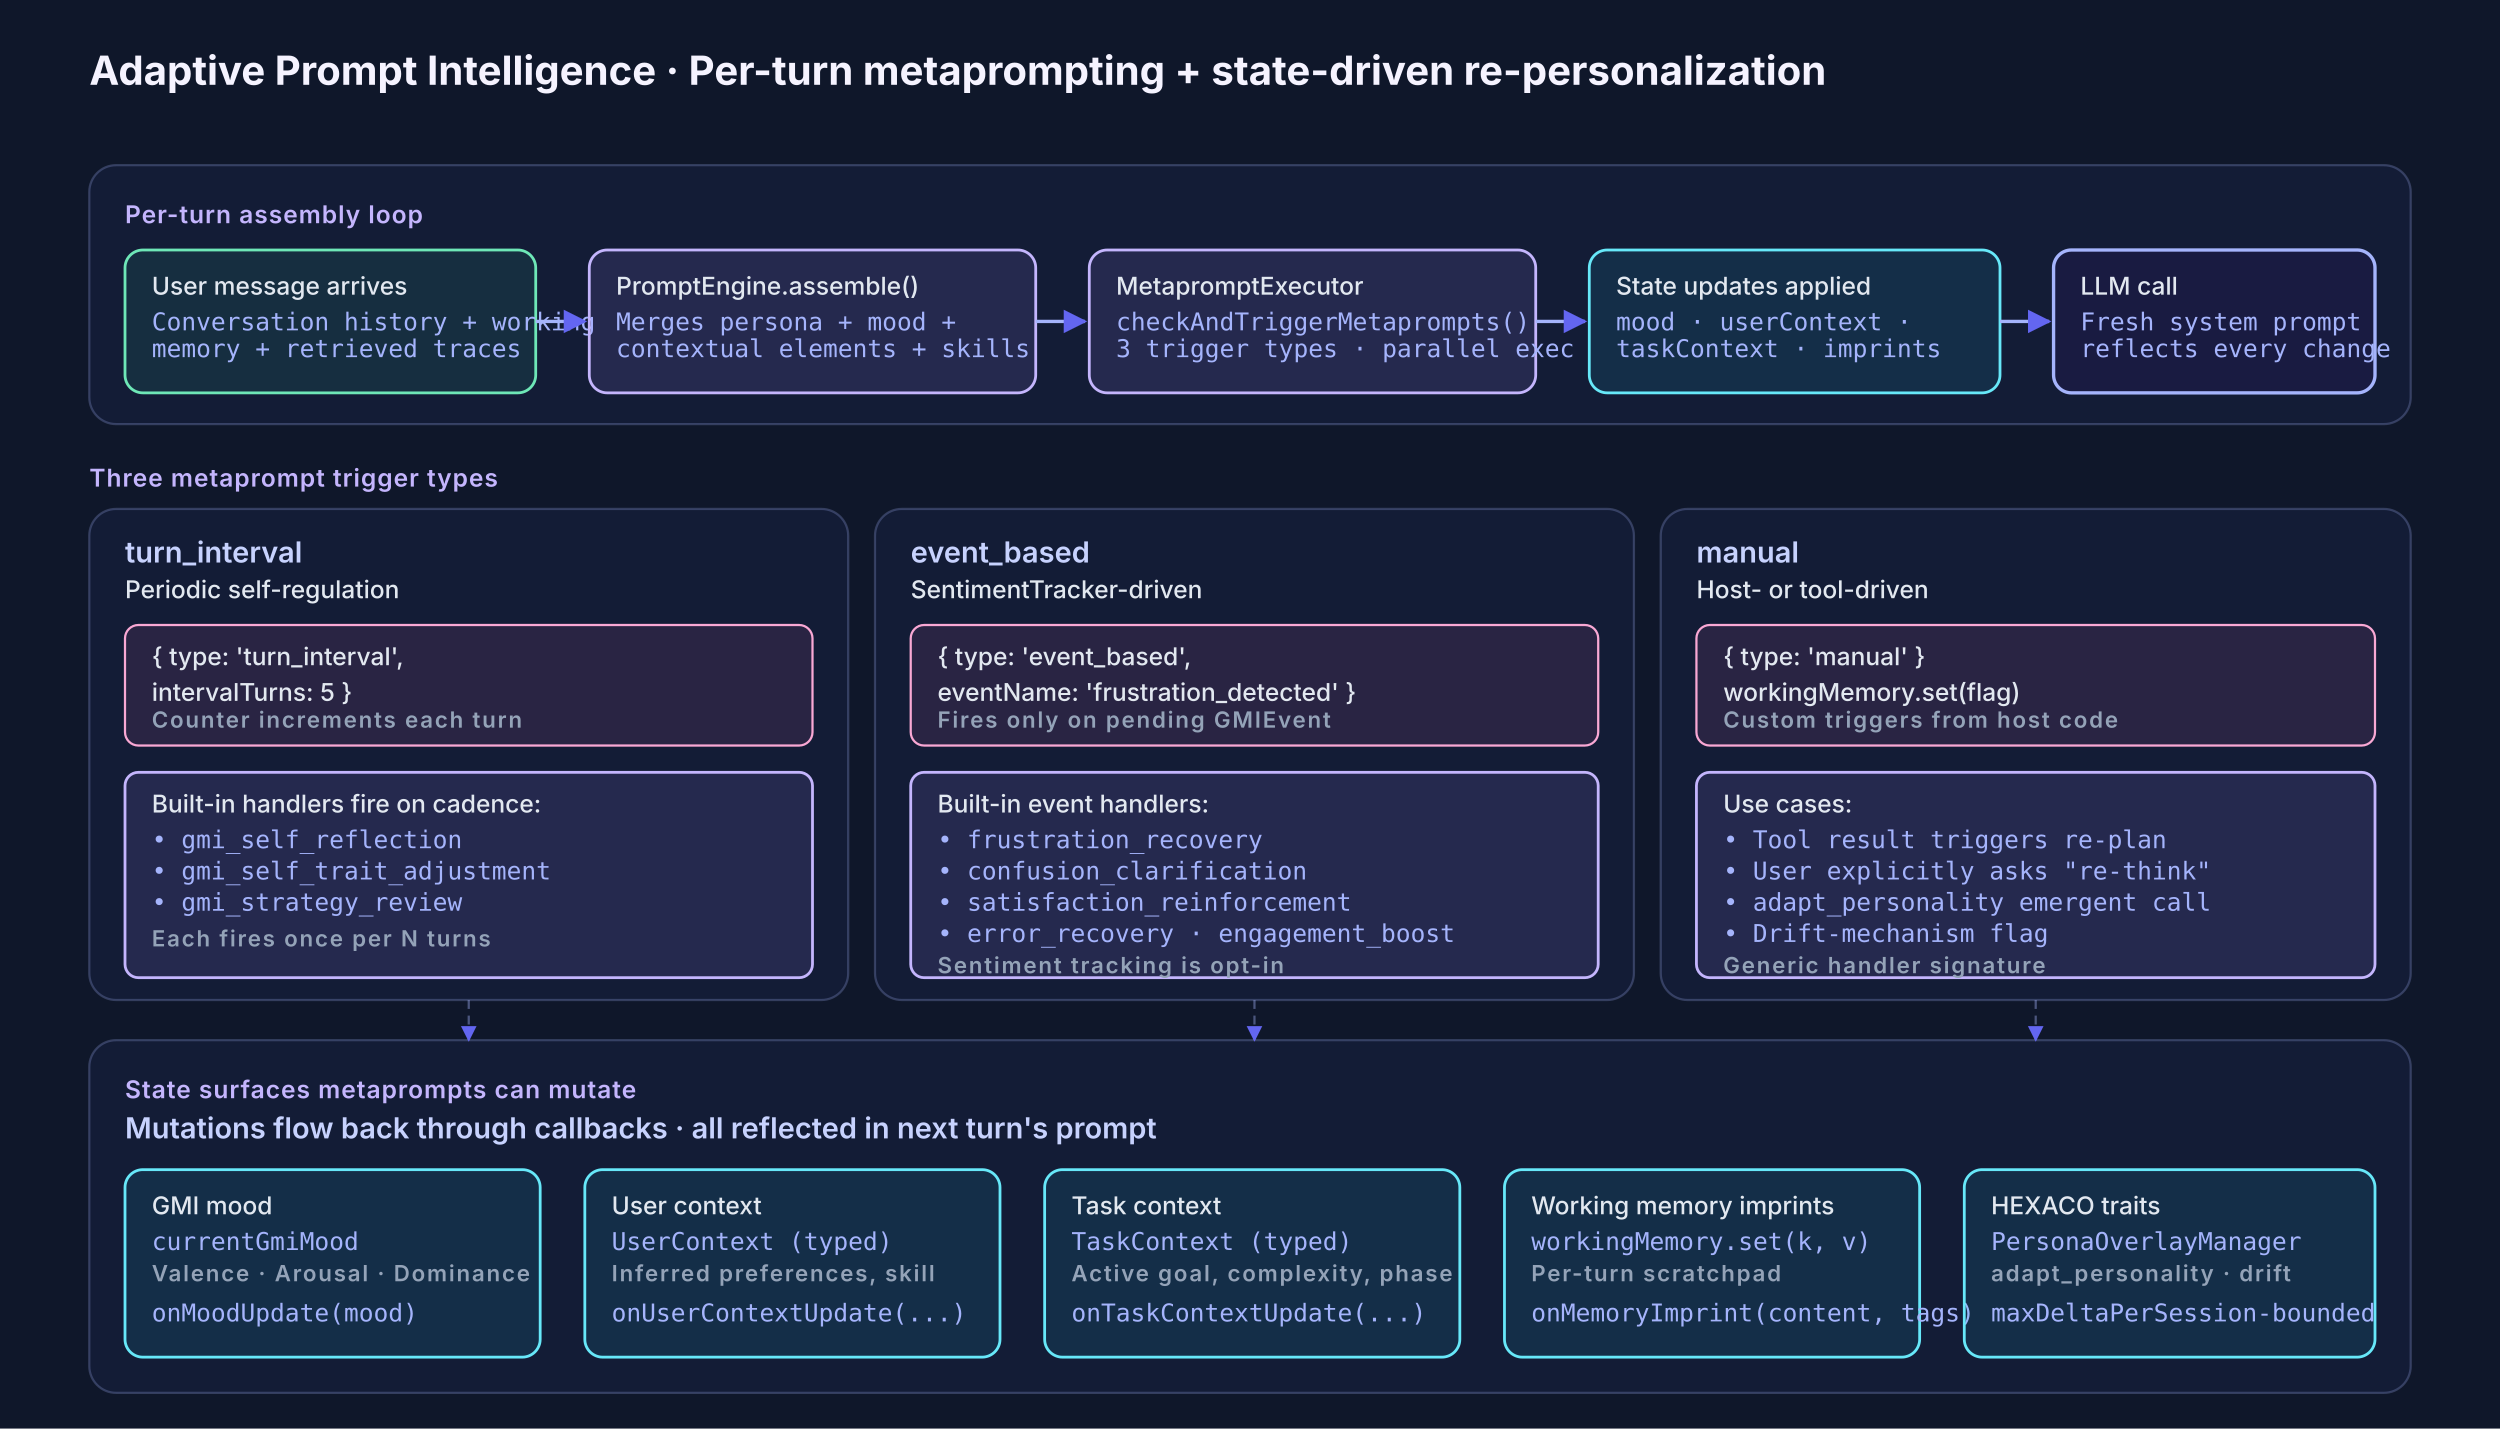
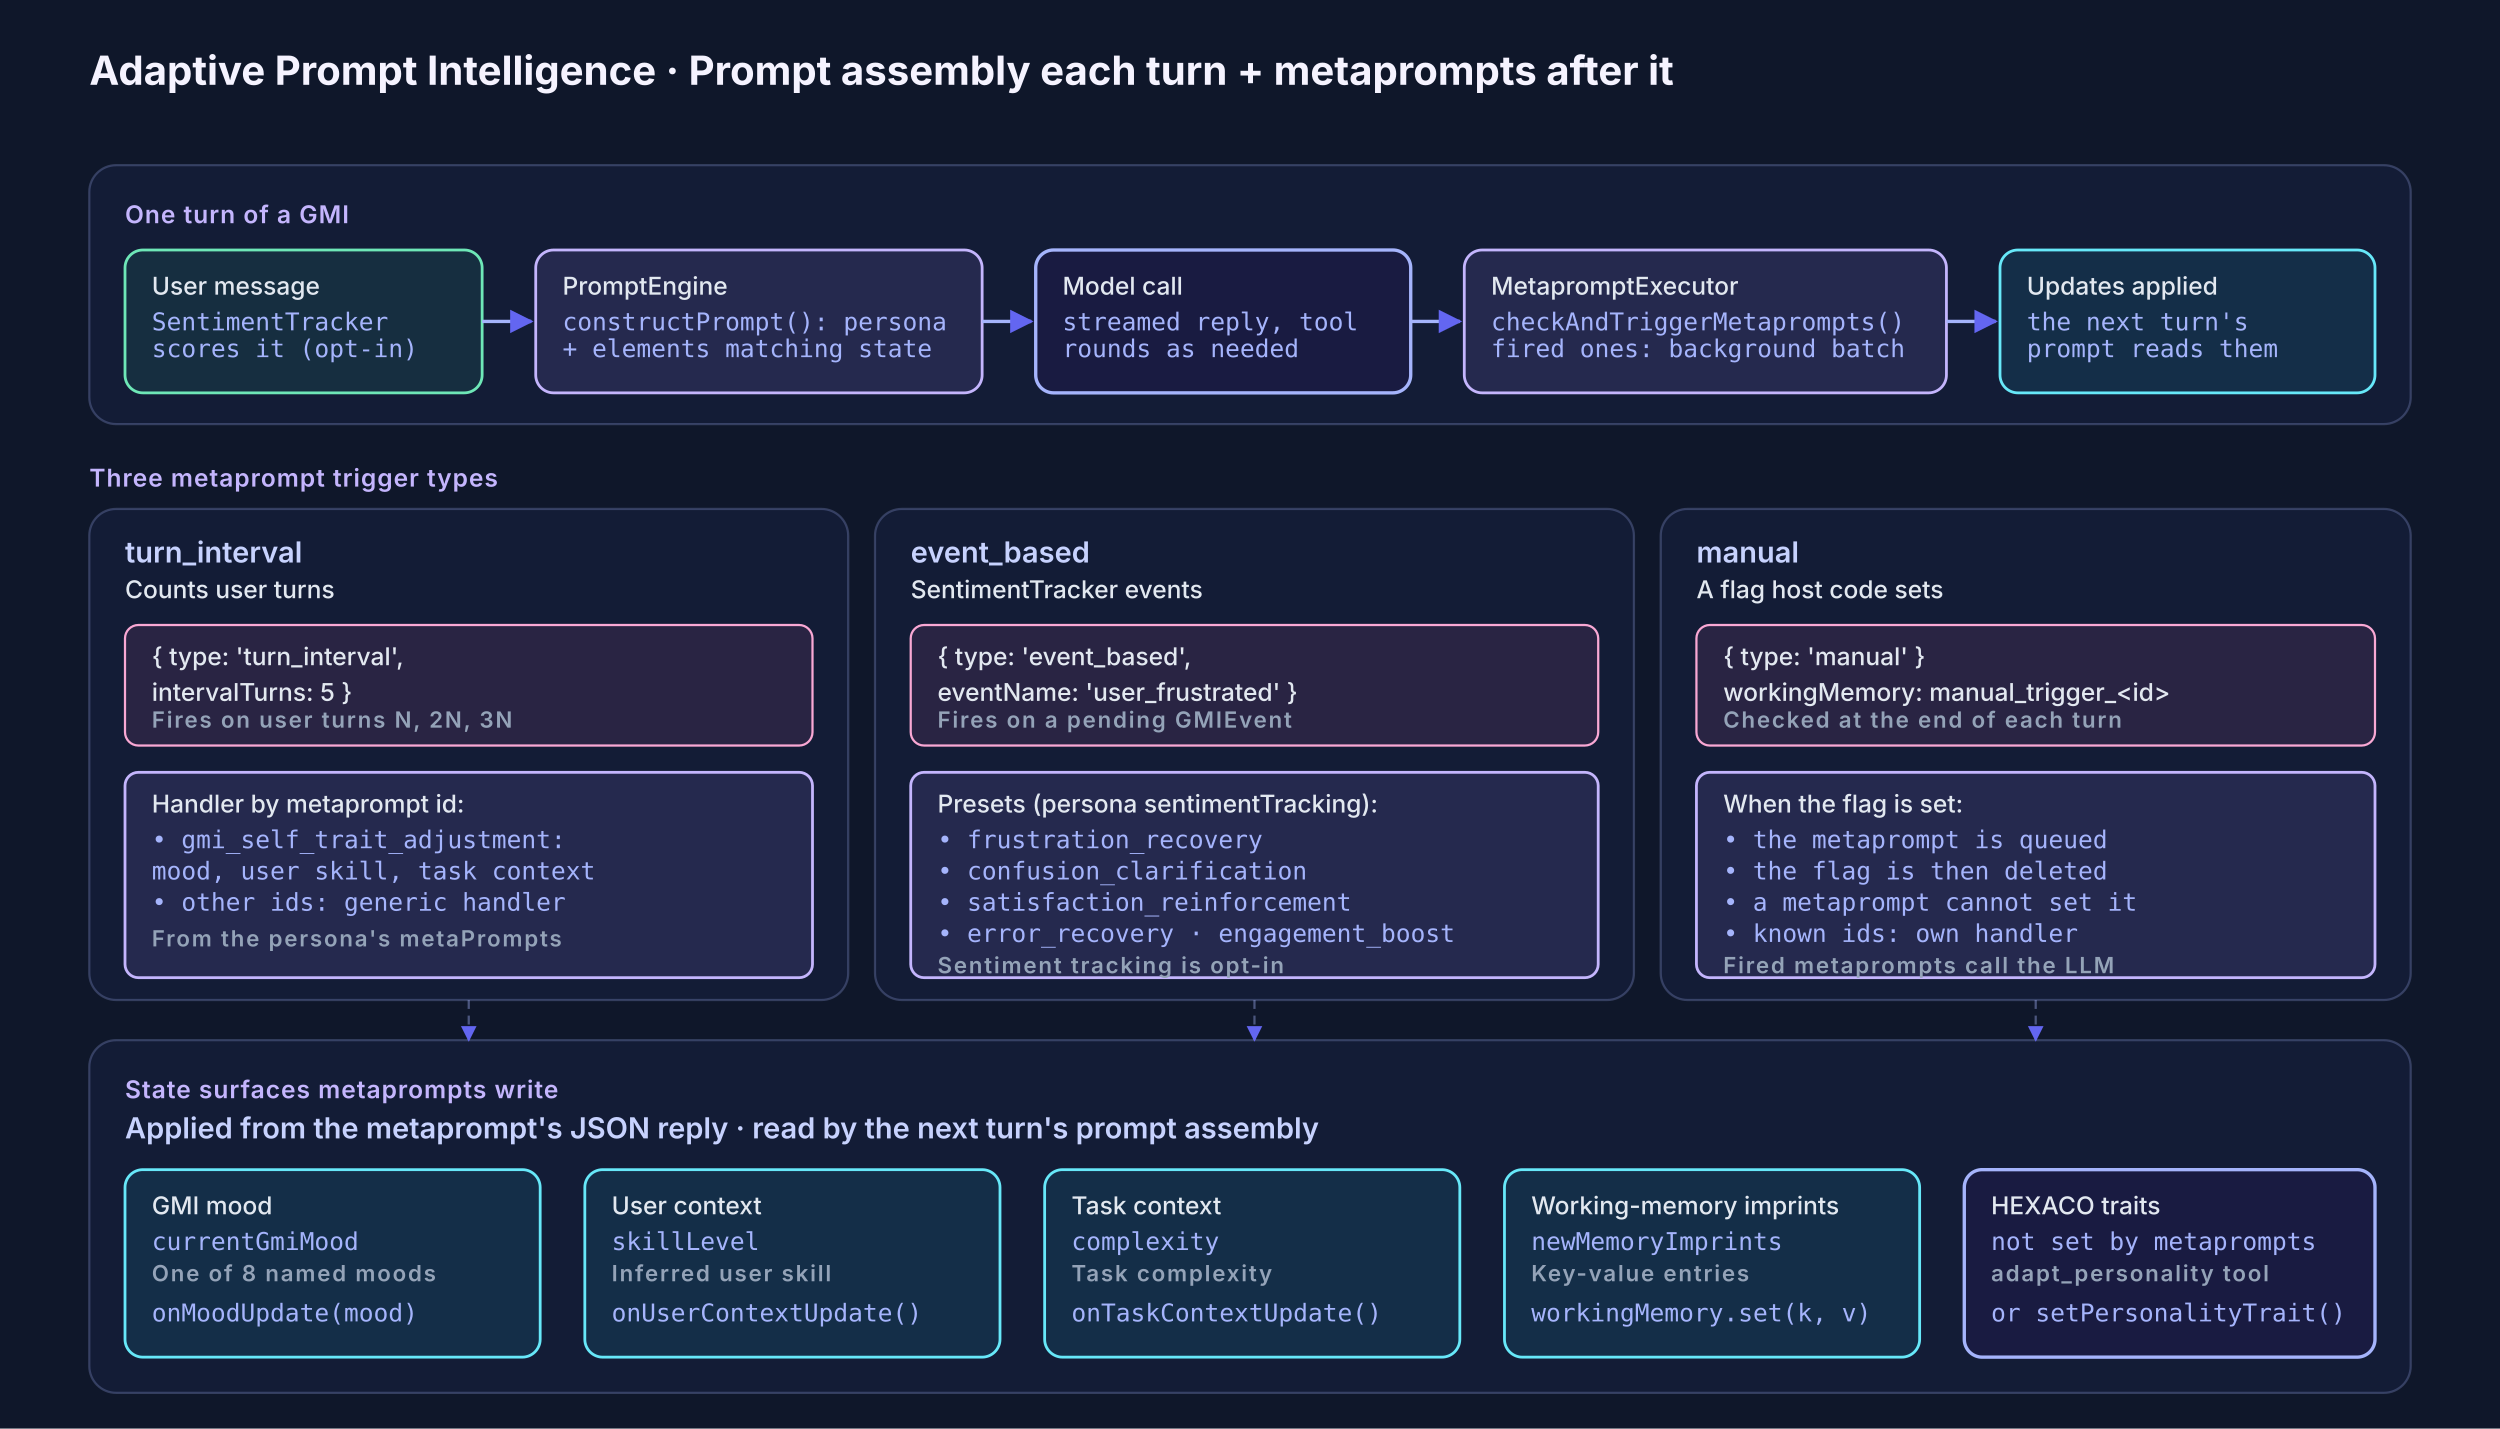
<svg xmlns="http://www.w3.org/2000/svg" viewBox="0 0 1120 640" width="1120" height="640">
  <defs>
    <linearGradient id="ai-brand" x1="0%" y1="0%" x2="100%" y2="0%">
      <stop offset="0%" stop-color="#6366f1" />
      <stop offset="50%" stop-color="#8b5cf6" />
      <stop offset="100%" stop-color="#ec4899" />
    </linearGradient>
    <style>
      .bg { fill: #0f172a; }
      .lane-bg { fill: rgba(99, 102, 241, 0.06); stroke: rgba(165, 180, 252, 0.25); stroke-width: 1; }
      .card { fill: rgba(30, 27, 75, 0.55); stroke: #a5b4fc; stroke-width: 1.5; }
      .trigger { fill: rgba(244, 114, 182, 0.10); stroke: #f9a8d4; stroke-width: 1; }
      .handler { fill: rgba(167, 139, 250, 0.12); stroke: #c4b5fd; stroke-width: 1.25; }
      .state { fill: rgba(34, 211, 238, 0.10); stroke: #67e8f9; stroke-width: 1.25; }
      .turn { fill: rgba(52, 211, 153, 0.10); stroke: #6ee7b7; stroke-width: 1.25; }
      .arrow { stroke: #a5b4fc; stroke-width: 1.5; fill: none; }
      .arrow-soft { stroke: rgba(165, 180, 252, 0.4); stroke-width: 1; fill: none; stroke-dasharray: 4 3; }
      .h1 { font: 700 18px Inter, system-ui, sans-serif; fill: #f5f3ff; }
      .h2 { font: 600 13px Inter, system-ui, sans-serif; fill: #c7d2fe; }
      .h3 { font: 600 11px Inter, system-ui, sans-serif; fill: #c4b5fd; letter-spacing: 0.04em; text-transform: uppercase; }
      .b { font: 500 11px Inter, system-ui, sans-serif; fill: #e2e8f0; }
      .m { font: 11px 'JetBrains Mono', ui-monospace, monospace; fill: #a5b4fc; }
      .lbl { font: 600 10px Inter, system-ui, sans-serif; fill: #94a3b8; letter-spacing: 0.08em; text-transform: uppercase; }
    </style>
    <marker id="ai-arrow" viewBox="0 0 10 10" refX="9" refY="5" markerWidth="7" markerHeight="7" orient="auto">
      <path d="M 0 0 L 10 5 L 0 10 z" fill="#6366f1" />
    </marker>
  </defs>
  <rect class="bg" x="0" y="0" width="1120" height="640" />
-   <text x="40" y="38" class="h1">Adaptive Prompt Intelligence · Per-turn metaprompting + state-driven re-personalization</text>
+   <text x="40" y="38" class="h1">Adaptive Prompt Intelligence · Prompt assembly each turn + metaprompts after it</text>
  <line x1="40" y1="52" x2="1080" y2="52" stroke="url(#ai-brand)" stroke-width="2" />
  <rect x="40" y="74" width="1040" height="116" rx="12" class="lane-bg" />
-   <text x="56" y="100" class="h3">Per-turn assembly loop</text>
-   <rect x="56" y="112" width="184" height="64" rx="8" class="turn" />
-   <text x="68" y="132" class="b">User message arrives</text>
-   <text x="68" y="148" class="m">Conversation history + working</text>
-   <text x="68" y="160" class="m">memory + retrieved traces</text>
-   <rect x="264" y="112" width="200" height="64" rx="8" class="handler" />
-   <text x="276" y="132" class="b">PromptEngine.assemble()</text>
-   <text x="276" y="148" class="m">Merges persona + mood +</text>
-   <text x="276" y="160" class="m">contextual elements + skills</text>
-   <rect x="488" y="112" width="200" height="64" rx="8" class="handler" />
-   <text x="500" y="132" class="b">MetapromptExecutor</text>
-   <text x="500" y="148" class="m">checkAndTriggerMetaprompts()</text>
-   <text x="500" y="160" class="m">3 trigger types · parallel exec</text>
-   <rect x="712" y="112" width="184" height="64" rx="8" class="state" />
-   <text x="724" y="132" class="b">State updates applied</text>
-   <text x="724" y="148" class="m">mood · userContext ·</text>
-   <text x="724" y="160" class="m">taskContext · imprints</text>
-   <rect x="920" y="112" width="144" height="64" rx="8" class="card" />
-   <text x="932" y="132" class="b">LLM call</text>
-   <text x="932" y="148" class="m">Fresh system prompt</text>
-   <text x="932" y="160" class="m">reflects every change</text>
-   <path d="M 240 144 L 262 144" class="arrow" marker-end="url(#ai-arrow)" />
-   <path d="M 464 144 L 486 144" class="arrow" marker-end="url(#ai-arrow)" />
-   <path d="M 688 144 L 710 144" class="arrow" marker-end="url(#ai-arrow)" />
-   <path d="M 896 144 L 918 144" class="arrow" marker-end="url(#ai-arrow)" />
+   <text x="56" y="100" class="h3">One turn of a GMI</text>
+   <rect x="56" y="112" width="160" height="64" rx="8" class="turn" />
+   <text x="68" y="132" class="b">User message</text>
+   <text x="68" y="148" class="m">SentimentTracker</text>
+   <text x="68" y="160" class="m">scores it (opt-in)</text>
+   <rect x="240" y="112" width="200" height="64" rx="8" class="handler" />
+   <text x="252" y="132" class="b">PromptEngine</text>
+   <text x="252" y="148" class="m">constructPrompt(): persona</text>
+   <text x="252" y="160" class="m">+ elements matching state</text>
+   <rect x="464" y="112" width="168" height="64" rx="8" class="card" />
+   <text x="476" y="132" class="b">Model call</text>
+   <text x="476" y="148" class="m">streamed reply, tool</text>
+   <text x="476" y="160" class="m">rounds as needed</text>
+   <rect x="656" y="112" width="216" height="64" rx="8" class="handler" />
+   <text x="668" y="132" class="b">MetapromptExecutor</text>
+   <text x="668" y="148" class="m">checkAndTriggerMetaprompts()</text>
+   <text x="668" y="160" class="m">fired ones: background batch</text>
+   <rect x="896" y="112" width="168" height="64" rx="8" class="state" />
+   <text x="908" y="132" class="b">Updates applied</text>
+   <text x="908" y="148" class="m">the next turn's</text>
+   <text x="908" y="160" class="m">prompt reads them</text>
+   <path d="M 216 144 L 238 144" class="arrow" marker-end="url(#ai-arrow)" />
+   <path d="M 440 144 L 462 144" class="arrow" marker-end="url(#ai-arrow)" />
+   <path d="M 632 144 L 654 144" class="arrow" marker-end="url(#ai-arrow)" />
+   <path d="M 872 144 L 894 144" class="arrow" marker-end="url(#ai-arrow)" />
  <text x="40" y="218" class="h3">Three metaprompt trigger types</text>
  <rect x="40" y="228" width="340" height="220" rx="12" class="lane-bg" />
  <text x="56" y="252" class="h2">turn_interval</text>
-   <text x="56" y="268" class="b">Periodic self-regulation</text>
+   <text x="56" y="268" class="b">Counts user turns</text>
  <rect x="56" y="280" width="308" height="54" rx="6" class="trigger" />
  <text x="68" y="298" class="b">{ type: 'turn_interval',</text>
  <text x="68" y="314" class="b">  intervalTurns: 5 }</text>
-   <text x="68" y="326" class="lbl">Counter increments each turn</text>
+   <text x="68" y="326" class="lbl">Fires on user turns N, 2N, 3N</text>
  <rect x="56" y="346" width="308" height="92" rx="6" class="handler" />
-   <text x="68" y="364" class="b">Built-in handlers fire on cadence:</text>
-   <text x="68" y="380" class="m">• gmi_self_reflection</text>
-   <text x="68" y="394" class="m">• gmi_self_trait_adjustment</text>
-   <text x="68" y="408" class="m">• gmi_strategy_review</text>
-   <text x="68" y="424" class="lbl">Each fires once per N turns</text>
+   <text x="68" y="364" class="b">Handler by metaprompt id:</text>
+   <text x="68" y="380" class="m">• gmi_self_trait_adjustment:</text>
+   <text x="68" y="394" class="m">  mood, user skill, task context</text>
+   <text x="68" y="408" class="m">• other ids: generic handler</text>
+   <text x="68" y="424" class="lbl">From the persona's metaPrompts</text>
  <rect x="392" y="228" width="340" height="220" rx="12" class="lane-bg" />
  <text x="408" y="252" class="h2">event_based</text>
-   <text x="408" y="268" class="b">SentimentTracker-driven</text>
+   <text x="408" y="268" class="b">SentimentTracker events</text>
  <rect x="408" y="280" width="308" height="54" rx="6" class="trigger" />
  <text x="420" y="298" class="b">{ type: 'event_based',</text>
-   <text x="420" y="314" class="b">  eventName: 'frustration_detected' }</text>
-   <text x="420" y="326" class="lbl">Fires only on pending GMIEvent</text>
+   <text x="420" y="314" class="b">  eventName: 'user_frustrated' }</text>
+   <text x="420" y="326" class="lbl">Fires on a pending GMIEvent</text>
  <rect x="408" y="346" width="308" height="92" rx="6" class="handler" />
-   <text x="420" y="364" class="b">Built-in event handlers:</text>
+   <text x="420" y="364" class="b">Presets (persona sentimentTracking):</text>
  <text x="420" y="380" class="m">• frustration_recovery</text>
  <text x="420" y="394" class="m">• confusion_clarification</text>
  <text x="420" y="408" class="m">• satisfaction_reinforcement</text>
  <text x="420" y="422" class="m">• error_recovery · engagement_boost</text>
  <text x="420" y="436" class="lbl">Sentiment tracking is opt-in</text>
  <rect x="744" y="228" width="336" height="220" rx="12" class="lane-bg" />
  <text x="760" y="252" class="h2">manual</text>
-   <text x="760" y="268" class="b">Host- or tool-driven</text>
+   <text x="760" y="268" class="b">A flag host code sets</text>
  <rect x="760" y="280" width="304" height="54" rx="6" class="trigger" />
  <text x="772" y="298" class="b">{ type: 'manual' }</text>
-   <text x="772" y="314" class="b">workingMemory.set(flag)</text>
-   <text x="772" y="326" class="lbl">Custom triggers from host code</text>
+   <text x="772" y="314" class="b">workingMemory: manual_trigger_&lt;id&gt;</text>
+   <text x="772" y="326" class="lbl">Checked at the end of each turn</text>
  <rect x="760" y="346" width="304" height="92" rx="6" class="handler" />
-   <text x="772" y="364" class="b">Use cases:</text>
-   <text x="772" y="380" class="m">• Tool result triggers re-plan</text>
-   <text x="772" y="394" class="m">• User explicitly asks "re-think"</text>
-   <text x="772" y="408" class="m">• adapt_personality emergent call</text>
-   <text x="772" y="422" class="m">• Drift-mechanism flag</text>
-   <text x="772" y="436" class="lbl">Generic handler signature</text>
+   <text x="772" y="364" class="b">When the flag is set:</text>
+   <text x="772" y="380" class="m">• the metaprompt is queued</text>
+   <text x="772" y="394" class="m">• the flag is then deleted</text>
+   <text x="772" y="408" class="m">• a metaprompt cannot set it</text>
+   <text x="772" y="422" class="m">• known ids: own handler</text>
+   <text x="772" y="436" class="lbl">Fired metaprompts call the LLM</text>
  <rect x="40" y="466" width="1040" height="158" rx="12" class="lane-bg" />
-   <text x="56" y="492" class="h3">State surfaces metaprompts can mutate</text>
-   <text x="56" y="510" class="h2">Mutations flow back through callbacks · all reflected in next turn's prompt</text>
+   <text x="56" y="492" class="h3">State surfaces metaprompts write</text>
+   <text x="56" y="510" class="h2">Applied from the metaprompt's JSON reply · read by the next turn's prompt assembly</text>
  <rect x="56" y="524" width="186" height="84" rx="8" class="state" />
  <text x="68" y="544" class="b">GMI mood</text>
  <text x="68" y="560" class="m">currentGmiMood</text>
-   <text x="68" y="574" class="lbl">Valence · Arousal · Dominance</text>
+   <text x="68" y="574" class="lbl">One of 8 named moods</text>
  <text x="68" y="592" class="m">onMoodUpdate(mood)</text>
  <rect x="262" y="524" width="186" height="84" rx="8" class="state" />
  <text x="274" y="544" class="b">User context</text>
-   <text x="274" y="560" class="m">UserContext (typed)</text>
-   <text x="274" y="574" class="lbl">Inferred preferences, skill</text>
-   <text x="274" y="592" class="m">onUserContextUpdate(...)</text>
+   <text x="274" y="560" class="m">skillLevel</text>
+   <text x="274" y="574" class="lbl">Inferred user skill</text>
+   <text x="274" y="592" class="m">onUserContextUpdate()</text>
  <rect x="468" y="524" width="186" height="84" rx="8" class="state" />
  <text x="480" y="544" class="b">Task context</text>
-   <text x="480" y="560" class="m">TaskContext (typed)</text>
-   <text x="480" y="574" class="lbl">Active goal, complexity, phase</text>
-   <text x="480" y="592" class="m">onTaskContextUpdate(...)</text>
+   <text x="480" y="560" class="m">complexity</text>
+   <text x="480" y="574" class="lbl">Task complexity</text>
+   <text x="480" y="592" class="m">onTaskContextUpdate()</text>
  <rect x="674" y="524" width="186" height="84" rx="8" class="state" />
-   <text x="686" y="544" class="b">Working memory imprints</text>
-   <text x="686" y="560" class="m">workingMemory.set(k, v)</text>
-   <text x="686" y="574" class="lbl">Per-turn scratchpad</text>
-   <text x="686" y="592" class="m">onMemoryImprint(content, tags)</text>
-   <rect x="880" y="524" width="184" height="84" rx="8" class="state" />
+   <text x="686" y="544" class="b">Working-memory imprints</text>
+   <text x="686" y="560" class="m">newMemoryImprints</text>
+   <text x="686" y="574" class="lbl">Key-value entries</text>
+   <text x="686" y="592" class="m">workingMemory.set(k, v)</text>
+   <rect x="880" y="524" width="184" height="84" rx="8" class="card" />
  <text x="892" y="544" class="b">HEXACO traits</text>
-   <text x="892" y="560" class="m">PersonaOverlayManager</text>
-   <text x="892" y="574" class="lbl">adapt_personality · drift</text>
-   <text x="892" y="592" class="m">maxDeltaPerSession-bounded</text>
+   <text x="892" y="560" class="m">not set by metaprompts</text>
+   <text x="892" y="574" class="lbl">adapt_personality tool</text>
+   <text x="892" y="592" class="m">or setPersonalityTrait()</text>
  <path d="M 210 448 Q 210 460 210 466" class="arrow-soft" marker-end="url(#ai-arrow)" />
  <path d="M 562 448 Q 562 460 562 466" class="arrow-soft" marker-end="url(#ai-arrow)" />
  <path d="M 912 448 Q 912 460 912 466" class="arrow-soft" marker-end="url(#ai-arrow)" />
</svg>
